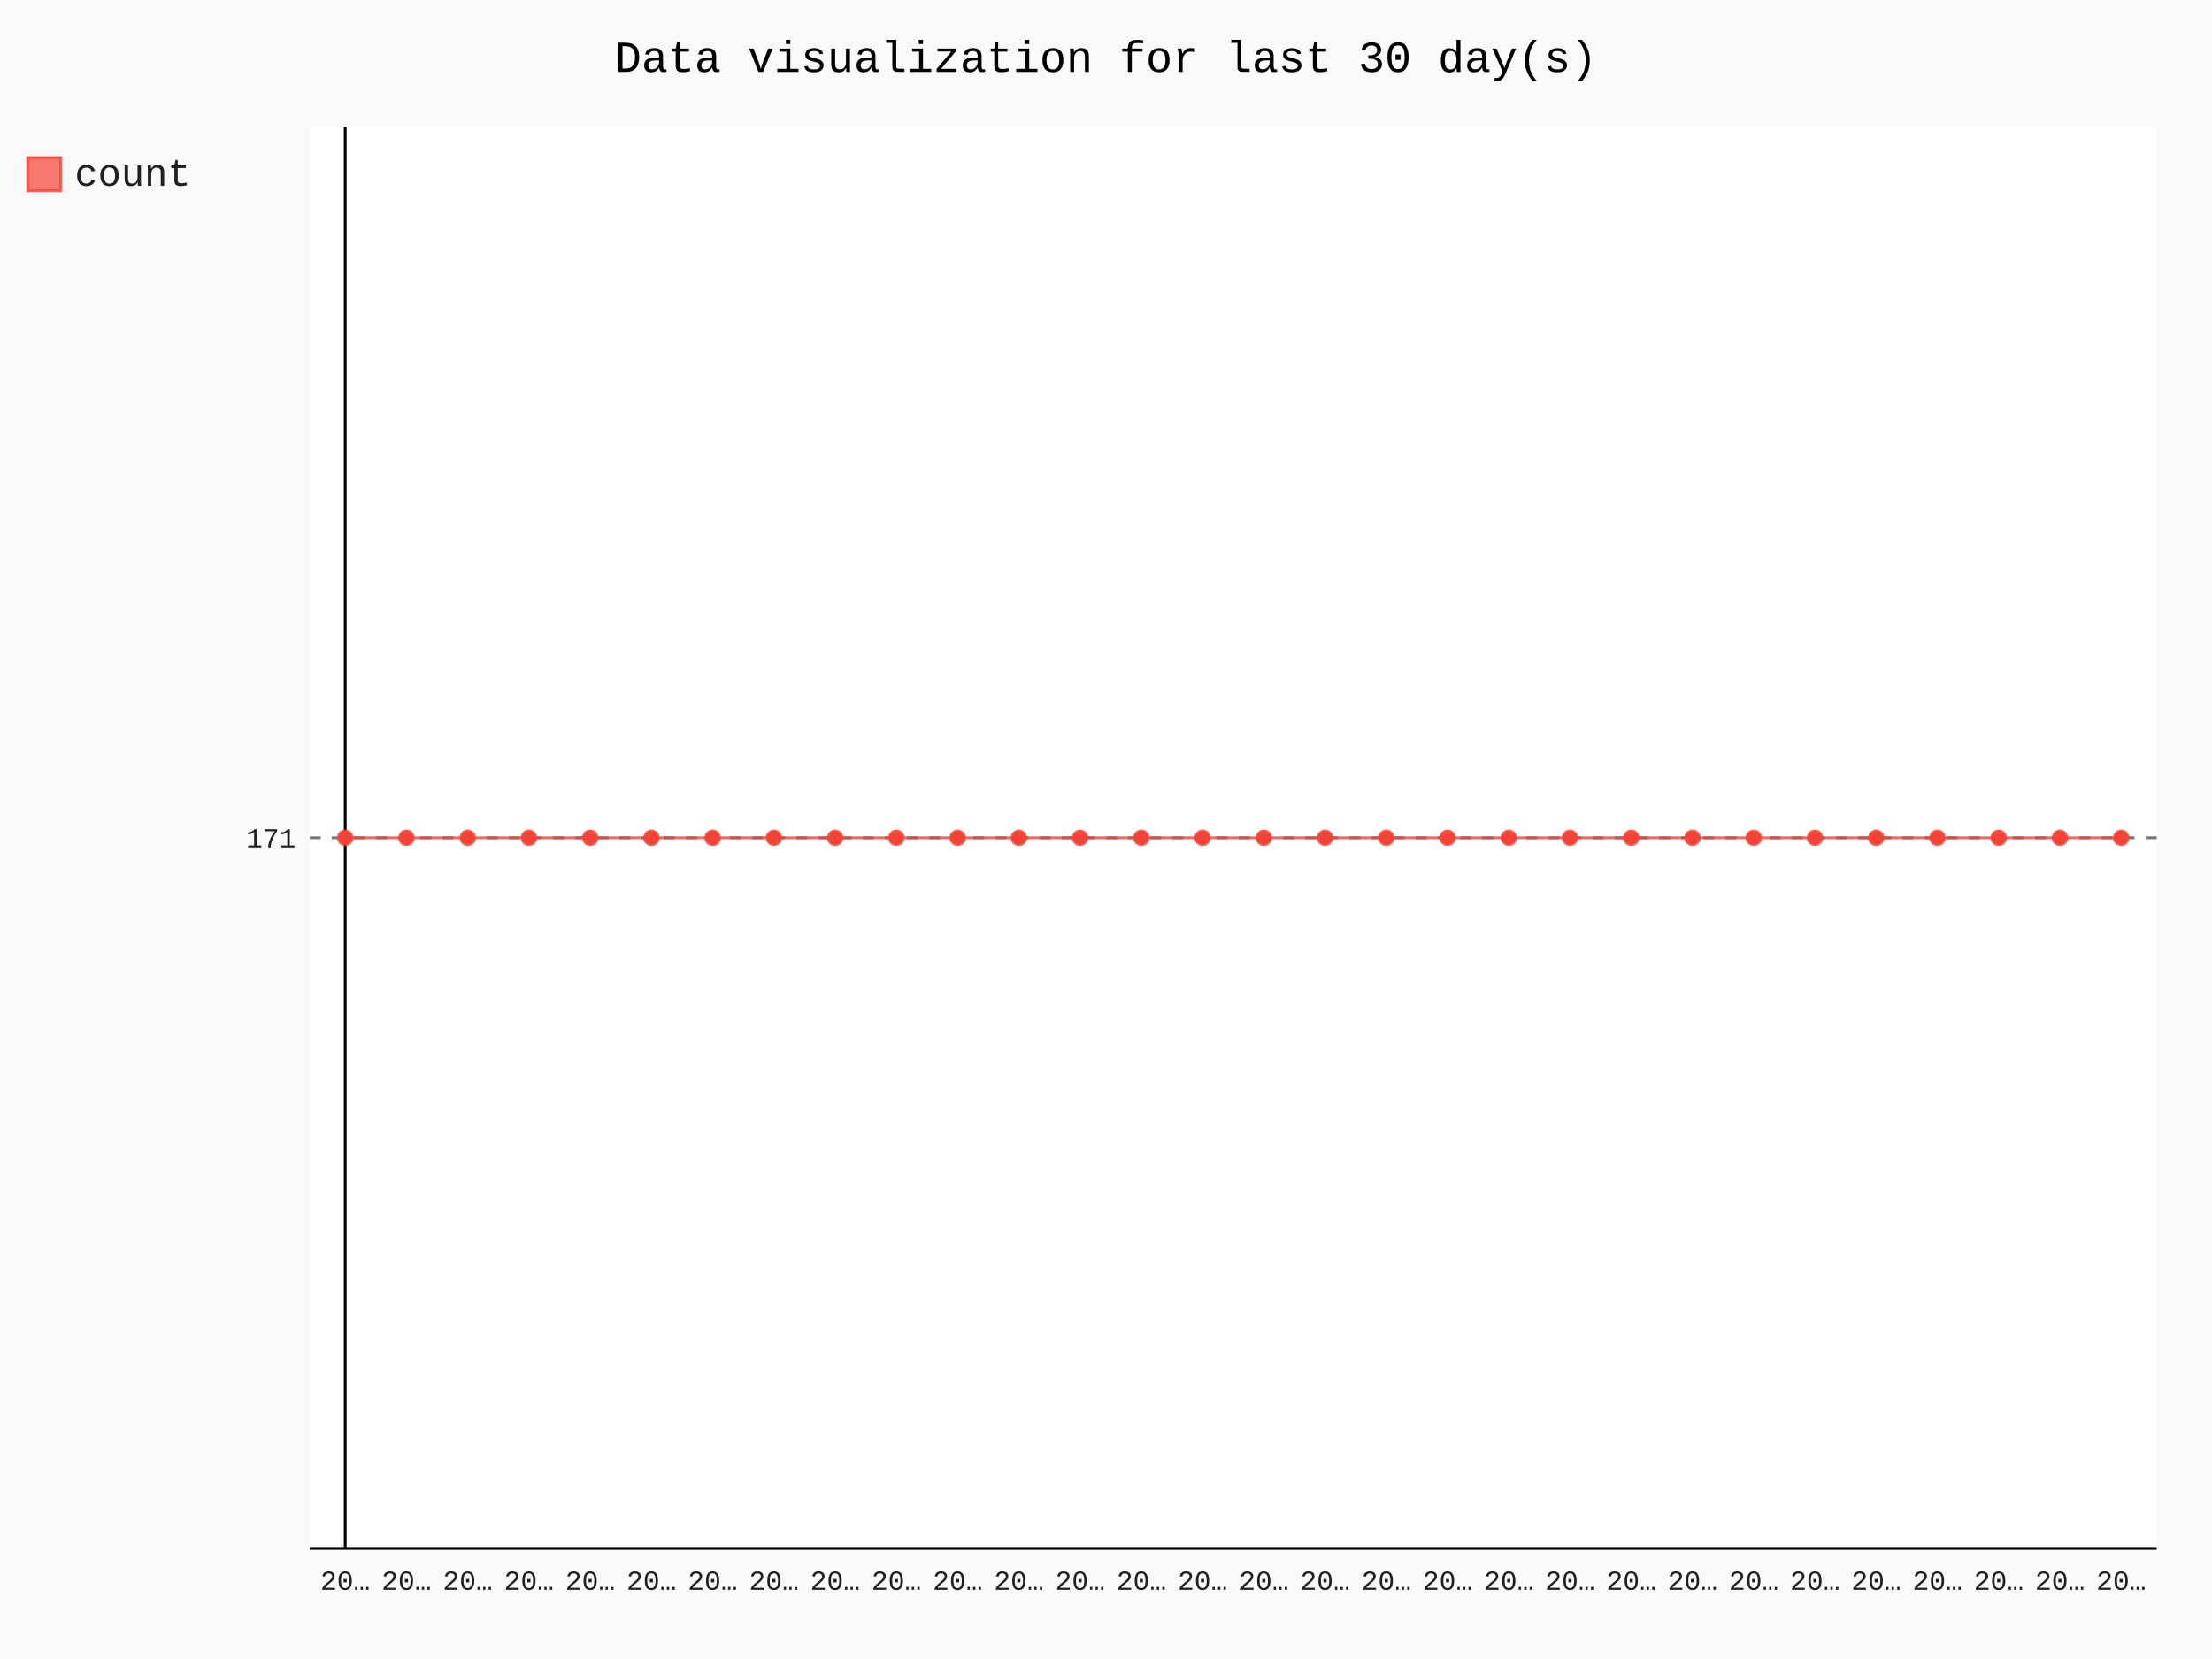
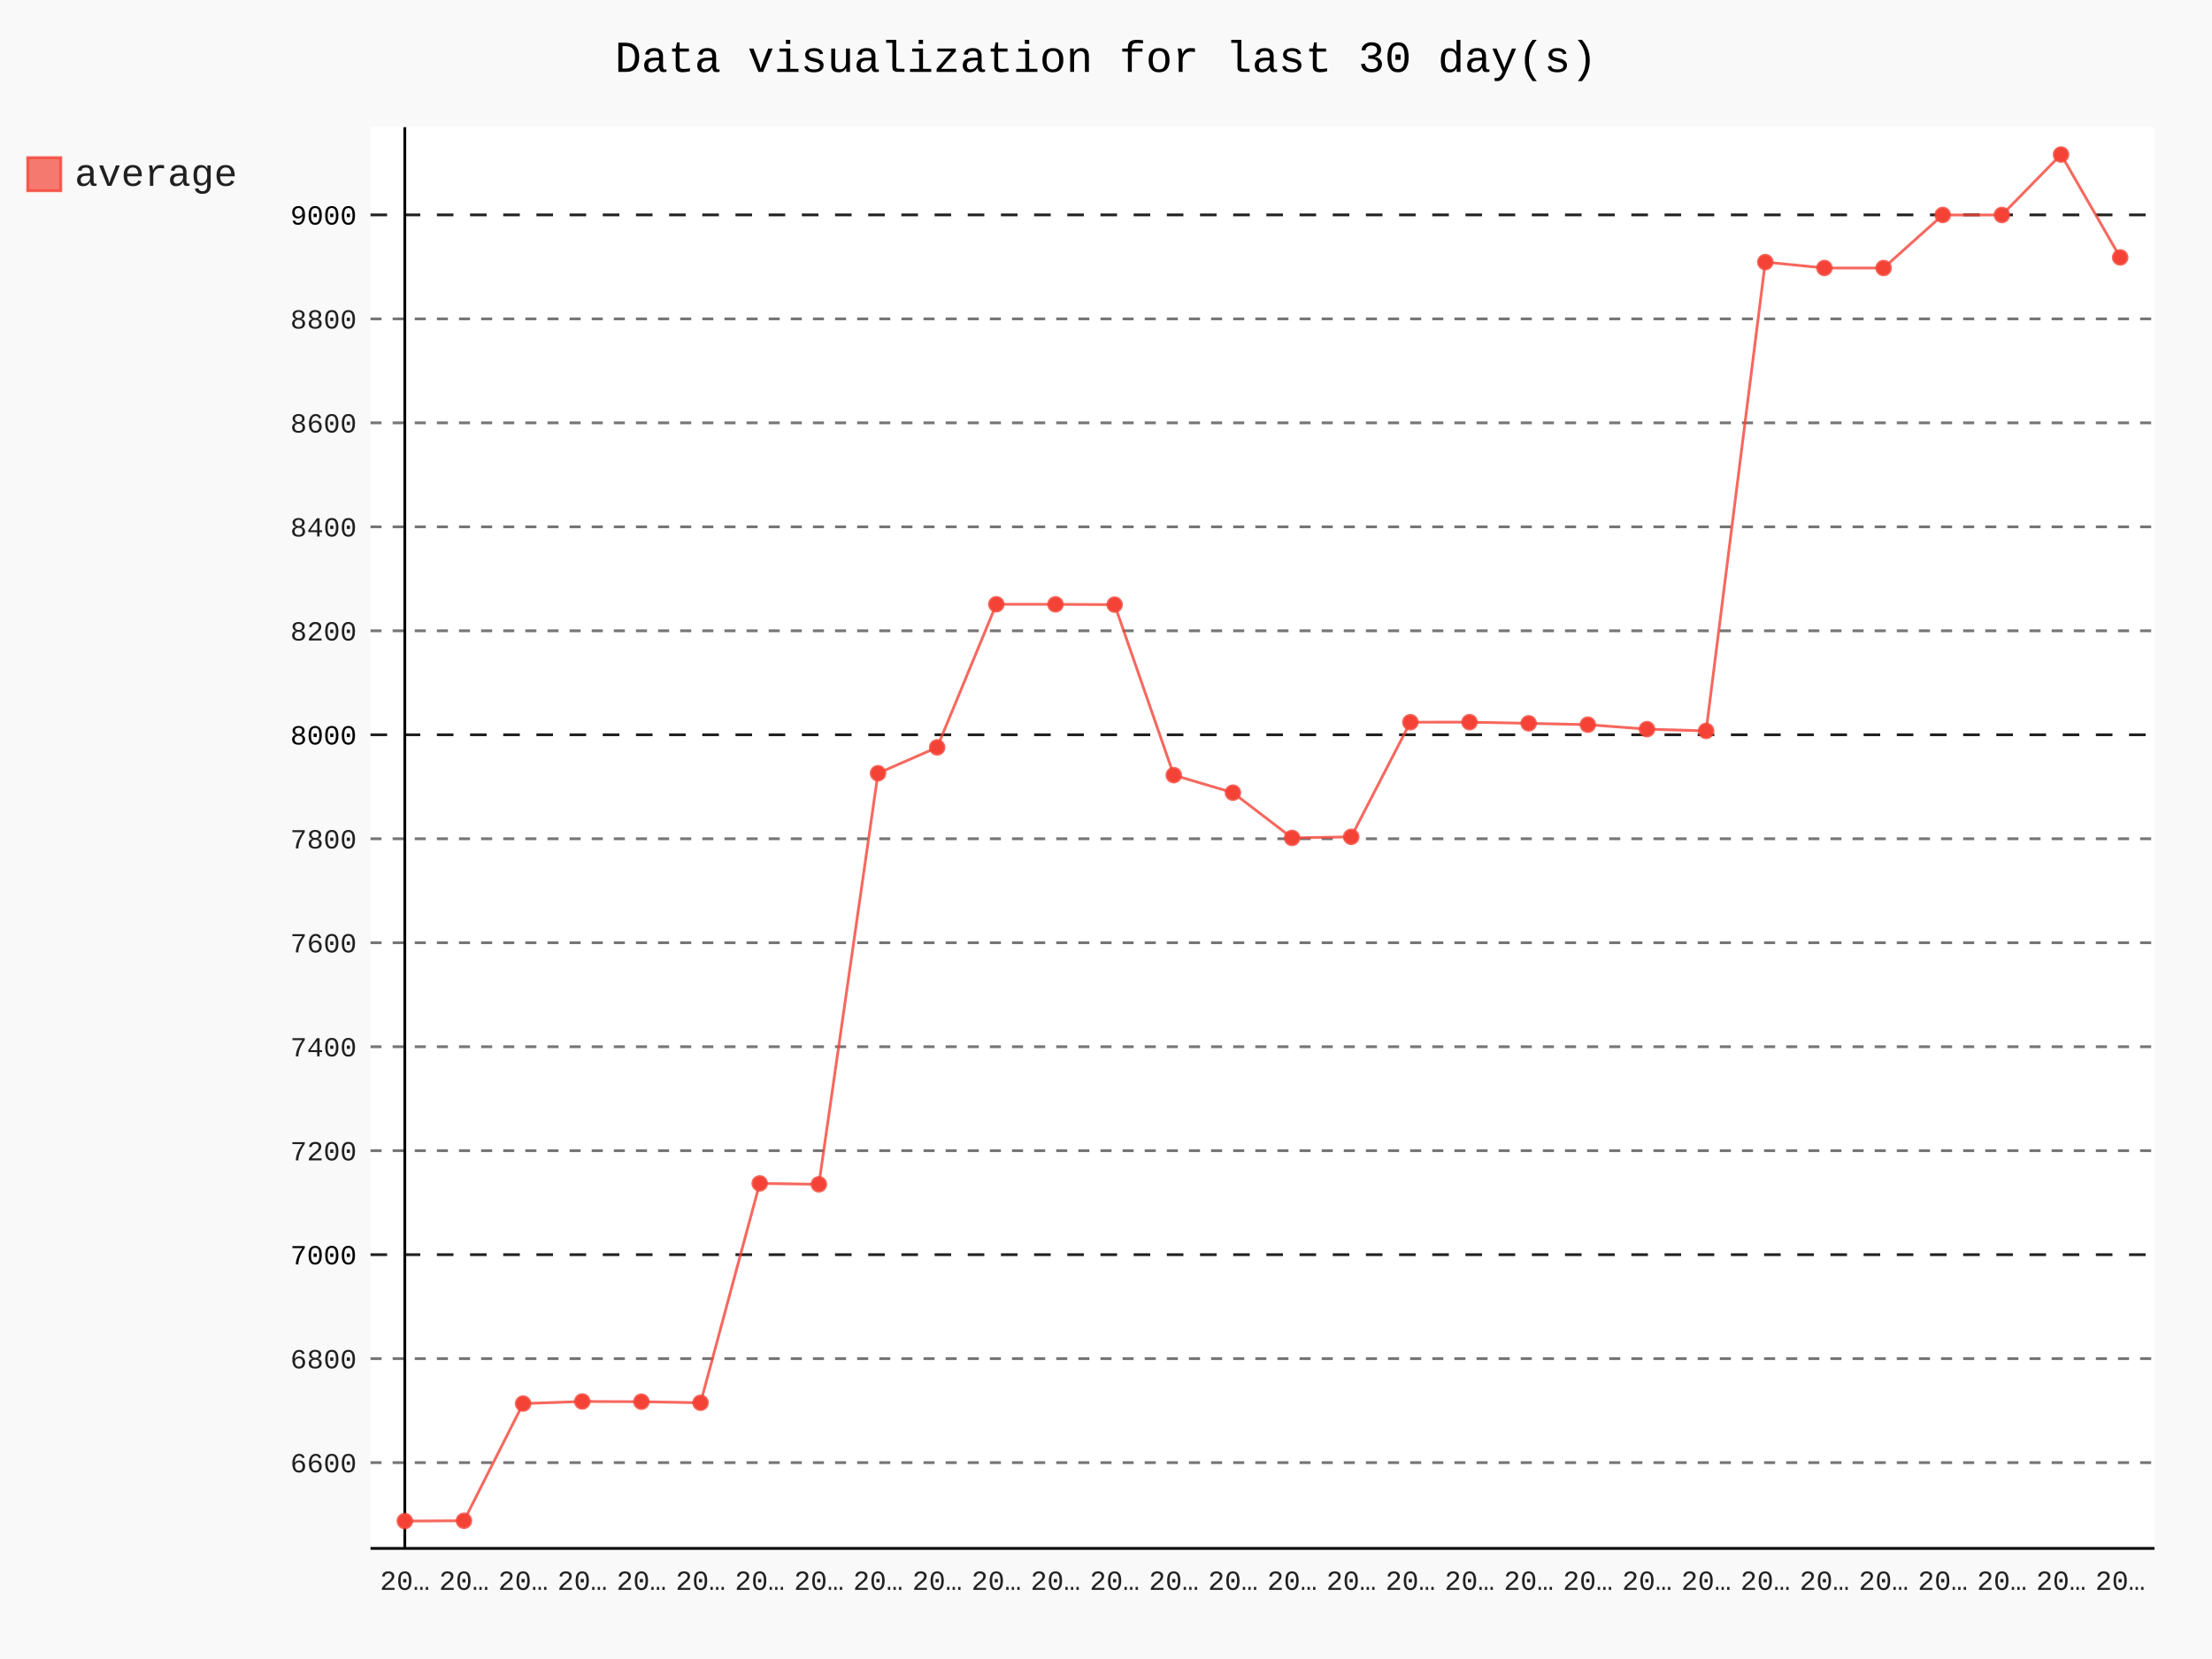
- <svg xmlns="http://www.w3.org/2000/svg" id="chart-234a3c59-4c59-4698-8266-cd2718beb820" class="pygal-chart" viewBox="0 0 800 600">
+ <svg xmlns="http://www.w3.org/2000/svg" id="chart-5e6f2663-c020-4515-bf2f-131cab2a621f" class="pygal-chart" viewBox="0 0 800 600">
  <defs>
-     <style type="text/css">#chart-234a3c59-4c59-4698-8266-cd2718beb820{-webkit-user-select:none;-webkit-font-smoothing:antialiased;font-family:Consolas,"Liberation Mono",Menlo,Courier,monospace}#chart-234a3c59-4c59-4698-8266-cd2718beb820 .title{font-family:Consolas,"Liberation Mono",Menlo,Courier,monospace;font-size:16px}#chart-234a3c59-4c59-4698-8266-cd2718beb820 .legends .legend text{font-family:Consolas,"Liberation Mono",Menlo,Courier,monospace;font-size:14px}#chart-234a3c59-4c59-4698-8266-cd2718beb820 .axis text{font-family:Consolas,"Liberation Mono",Menlo,Courier,monospace;font-size:10px}#chart-234a3c59-4c59-4698-8266-cd2718beb820 .axis text.major{font-family:Consolas,"Liberation Mono",Menlo,Courier,monospace;font-size:10px}#chart-234a3c59-4c59-4698-8266-cd2718beb820 .text-overlay text.value{font-family:Consolas,"Liberation Mono",Menlo,Courier,monospace;font-size:16px}#chart-234a3c59-4c59-4698-8266-cd2718beb820 .text-overlay text.label{font-family:Consolas,"Liberation Mono",Menlo,Courier,monospace;font-size:10px}#chart-234a3c59-4c59-4698-8266-cd2718beb820 .tooltip{font-family:Consolas,"Liberation Mono",Menlo,Courier,monospace;font-size:14px}#chart-234a3c59-4c59-4698-8266-cd2718beb820 text.no_data{font-family:Consolas,"Liberation Mono",Menlo,Courier,monospace;font-size:64px}
- #chart-234a3c59-4c59-4698-8266-cd2718beb820{background-color:rgba(249,249,249,1)}#chart-234a3c59-4c59-4698-8266-cd2718beb820 path,#chart-234a3c59-4c59-4698-8266-cd2718beb820 line,#chart-234a3c59-4c59-4698-8266-cd2718beb820 rect,#chart-234a3c59-4c59-4698-8266-cd2718beb820 circle{-webkit-transition:150ms;-moz-transition:150ms;transition:150ms}#chart-234a3c59-4c59-4698-8266-cd2718beb820 .graph &gt; .background{fill:rgba(249,249,249,1)}#chart-234a3c59-4c59-4698-8266-cd2718beb820 .plot &gt; .background{fill:rgba(255,255,255,1)}#chart-234a3c59-4c59-4698-8266-cd2718beb820 .graph{fill:rgba(0,0,0,.87)}#chart-234a3c59-4c59-4698-8266-cd2718beb820 text.no_data{fill:rgba(0,0,0,1)}#chart-234a3c59-4c59-4698-8266-cd2718beb820 .title{fill:rgba(0,0,0,1)}#chart-234a3c59-4c59-4698-8266-cd2718beb820 .legends .legend text{fill:rgba(0,0,0,.87)}#chart-234a3c59-4c59-4698-8266-cd2718beb820 .legends .legend:hover text{fill:rgba(0,0,0,1)}#chart-234a3c59-4c59-4698-8266-cd2718beb820 .axis .line{stroke:rgba(0,0,0,1)}#chart-234a3c59-4c59-4698-8266-cd2718beb820 .axis .guide.line{stroke:rgba(0,0,0,.54)}#chart-234a3c59-4c59-4698-8266-cd2718beb820 .axis .major.line{stroke:rgba(0,0,0,.87)}#chart-234a3c59-4c59-4698-8266-cd2718beb820 .axis text.major{fill:rgba(0,0,0,1)}#chart-234a3c59-4c59-4698-8266-cd2718beb820 .axis.y .guides:hover .guide.line,#chart-234a3c59-4c59-4698-8266-cd2718beb820 .line-graph .axis.x .guides:hover .guide.line,#chart-234a3c59-4c59-4698-8266-cd2718beb820 .stackedline-graph .axis.x .guides:hover .guide.line,#chart-234a3c59-4c59-4698-8266-cd2718beb820 .xy-graph .axis.x .guides:hover .guide.line{stroke:rgba(0,0,0,1)}#chart-234a3c59-4c59-4698-8266-cd2718beb820 .axis .guides:hover text{fill:rgba(0,0,0,1)}#chart-234a3c59-4c59-4698-8266-cd2718beb820 .reactive{fill-opacity:.7;stroke-opacity:.8}#chart-234a3c59-4c59-4698-8266-cd2718beb820 .ci{stroke:rgba(0,0,0,.87)}#chart-234a3c59-4c59-4698-8266-cd2718beb820 .reactive.active,#chart-234a3c59-4c59-4698-8266-cd2718beb820 .active .reactive{fill-opacity:.8;stroke-opacity:.9;stroke-width:4}#chart-234a3c59-4c59-4698-8266-cd2718beb820 .ci .reactive.active{stroke-width:1.5}#chart-234a3c59-4c59-4698-8266-cd2718beb820 .series text{fill:rgba(0,0,0,1)}#chart-234a3c59-4c59-4698-8266-cd2718beb820 .tooltip rect{fill:rgba(255,255,255,1);stroke:rgba(0,0,0,1);-webkit-transition:opacity 150ms;-moz-transition:opacity 150ms;transition:opacity 150ms}#chart-234a3c59-4c59-4698-8266-cd2718beb820 .tooltip .label{fill:rgba(0,0,0,.87)}#chart-234a3c59-4c59-4698-8266-cd2718beb820 .tooltip .label{fill:rgba(0,0,0,.87)}#chart-234a3c59-4c59-4698-8266-cd2718beb820 .tooltip .legend{font-size:.8em;fill:rgba(0,0,0,.54)}#chart-234a3c59-4c59-4698-8266-cd2718beb820 .tooltip .x_label{font-size:.6em;fill:rgba(0,0,0,1)}#chart-234a3c59-4c59-4698-8266-cd2718beb820 .tooltip .xlink{font-size:.5em;text-decoration:underline}#chart-234a3c59-4c59-4698-8266-cd2718beb820 .tooltip .value{font-size:1.5em}#chart-234a3c59-4c59-4698-8266-cd2718beb820 .bound{font-size:.5em}#chart-234a3c59-4c59-4698-8266-cd2718beb820 .max-value{font-size:.75em;fill:rgba(0,0,0,.54)}#chart-234a3c59-4c59-4698-8266-cd2718beb820 .map-element{fill:rgba(255,255,255,1);stroke:rgba(0,0,0,.54) !important}#chart-234a3c59-4c59-4698-8266-cd2718beb820 .map-element .reactive{fill-opacity:inherit;stroke-opacity:inherit}#chart-234a3c59-4c59-4698-8266-cd2718beb820 .color-0,#chart-234a3c59-4c59-4698-8266-cd2718beb820 .color-0 a:visited{stroke:#F44336;fill:#F44336}#chart-234a3c59-4c59-4698-8266-cd2718beb820 .text-overlay .color-0 text{fill:black}
- #chart-234a3c59-4c59-4698-8266-cd2718beb820 text.no_data{text-anchor:middle}#chart-234a3c59-4c59-4698-8266-cd2718beb820 .guide.line{fill:none}#chart-234a3c59-4c59-4698-8266-cd2718beb820 .centered{text-anchor:middle}#chart-234a3c59-4c59-4698-8266-cd2718beb820 .title{text-anchor:middle}#chart-234a3c59-4c59-4698-8266-cd2718beb820 .legends .legend text{fill-opacity:1}#chart-234a3c59-4c59-4698-8266-cd2718beb820 .axis.x text{text-anchor:middle}#chart-234a3c59-4c59-4698-8266-cd2718beb820 .axis.x:not(.web) text[transform]{text-anchor:start}#chart-234a3c59-4c59-4698-8266-cd2718beb820 .axis.x:not(.web) text[transform].backwards{text-anchor:end}#chart-234a3c59-4c59-4698-8266-cd2718beb820 .axis.y text{text-anchor:end}#chart-234a3c59-4c59-4698-8266-cd2718beb820 .axis.y text[transform].backwards{text-anchor:start}#chart-234a3c59-4c59-4698-8266-cd2718beb820 .axis.y2 text{text-anchor:start}#chart-234a3c59-4c59-4698-8266-cd2718beb820 .axis.y2 text[transform].backwards{text-anchor:end}#chart-234a3c59-4c59-4698-8266-cd2718beb820 .axis .guide.line{stroke-dasharray:4,4}#chart-234a3c59-4c59-4698-8266-cd2718beb820 .axis .major.guide.line{stroke-dasharray:6,6}#chart-234a3c59-4c59-4698-8266-cd2718beb820 .horizontal .axis.y .guide.line,#chart-234a3c59-4c59-4698-8266-cd2718beb820 .horizontal .axis.y2 .guide.line,#chart-234a3c59-4c59-4698-8266-cd2718beb820 .vertical .axis.x .guide.line{opacity:0}#chart-234a3c59-4c59-4698-8266-cd2718beb820 .horizontal .axis.always_show .guide.line,#chart-234a3c59-4c59-4698-8266-cd2718beb820 .vertical .axis.always_show .guide.line{opacity:1 !important}#chart-234a3c59-4c59-4698-8266-cd2718beb820 .axis.y .guides:hover .guide.line,#chart-234a3c59-4c59-4698-8266-cd2718beb820 .axis.y2 .guides:hover .guide.line,#chart-234a3c59-4c59-4698-8266-cd2718beb820 .axis.x .guides:hover .guide.line{opacity:1}#chart-234a3c59-4c59-4698-8266-cd2718beb820 .axis .guides:hover text{opacity:1}#chart-234a3c59-4c59-4698-8266-cd2718beb820 .nofill{fill:none}#chart-234a3c59-4c59-4698-8266-cd2718beb820 .subtle-fill{fill-opacity:.2}#chart-234a3c59-4c59-4698-8266-cd2718beb820 .dot{stroke-width:1px;fill-opacity:1}#chart-234a3c59-4c59-4698-8266-cd2718beb820 .dot.active{stroke-width:5px}#chart-234a3c59-4c59-4698-8266-cd2718beb820 .dot.negative{fill:transparent}#chart-234a3c59-4c59-4698-8266-cd2718beb820 text,#chart-234a3c59-4c59-4698-8266-cd2718beb820 tspan{stroke:none !important}#chart-234a3c59-4c59-4698-8266-cd2718beb820 .series text.active{opacity:1}#chart-234a3c59-4c59-4698-8266-cd2718beb820 .tooltip rect{fill-opacity:.95;stroke-width:.5}#chart-234a3c59-4c59-4698-8266-cd2718beb820 .tooltip text{fill-opacity:1}#chart-234a3c59-4c59-4698-8266-cd2718beb820 .showable{visibility:hidden}#chart-234a3c59-4c59-4698-8266-cd2718beb820 .showable.shown{visibility:visible}#chart-234a3c59-4c59-4698-8266-cd2718beb820 .gauge-background{fill:rgba(229,229,229,1);stroke:none}#chart-234a3c59-4c59-4698-8266-cd2718beb820 .bg-lines{stroke:rgba(249,249,249,1);stroke-width:2px}</style>
+     <style type="text/css">#chart-5e6f2663-c020-4515-bf2f-131cab2a621f{-webkit-user-select:none;-webkit-font-smoothing:antialiased;font-family:Consolas,"Liberation Mono",Menlo,Courier,monospace}#chart-5e6f2663-c020-4515-bf2f-131cab2a621f .title{font-family:Consolas,"Liberation Mono",Menlo,Courier,monospace;font-size:16px}#chart-5e6f2663-c020-4515-bf2f-131cab2a621f .legends .legend text{font-family:Consolas,"Liberation Mono",Menlo,Courier,monospace;font-size:14px}#chart-5e6f2663-c020-4515-bf2f-131cab2a621f .axis text{font-family:Consolas,"Liberation Mono",Menlo,Courier,monospace;font-size:10px}#chart-5e6f2663-c020-4515-bf2f-131cab2a621f .axis text.major{font-family:Consolas,"Liberation Mono",Menlo,Courier,monospace;font-size:10px}#chart-5e6f2663-c020-4515-bf2f-131cab2a621f .text-overlay text.value{font-family:Consolas,"Liberation Mono",Menlo,Courier,monospace;font-size:16px}#chart-5e6f2663-c020-4515-bf2f-131cab2a621f .text-overlay text.label{font-family:Consolas,"Liberation Mono",Menlo,Courier,monospace;font-size:10px}#chart-5e6f2663-c020-4515-bf2f-131cab2a621f .tooltip{font-family:Consolas,"Liberation Mono",Menlo,Courier,monospace;font-size:14px}#chart-5e6f2663-c020-4515-bf2f-131cab2a621f text.no_data{font-family:Consolas,"Liberation Mono",Menlo,Courier,monospace;font-size:64px}
+ #chart-5e6f2663-c020-4515-bf2f-131cab2a621f{background-color:rgba(249,249,249,1)}#chart-5e6f2663-c020-4515-bf2f-131cab2a621f path,#chart-5e6f2663-c020-4515-bf2f-131cab2a621f line,#chart-5e6f2663-c020-4515-bf2f-131cab2a621f rect,#chart-5e6f2663-c020-4515-bf2f-131cab2a621f circle{-webkit-transition:150ms;-moz-transition:150ms;transition:150ms}#chart-5e6f2663-c020-4515-bf2f-131cab2a621f .graph &gt; .background{fill:rgba(249,249,249,1)}#chart-5e6f2663-c020-4515-bf2f-131cab2a621f .plot &gt; .background{fill:rgba(255,255,255,1)}#chart-5e6f2663-c020-4515-bf2f-131cab2a621f .graph{fill:rgba(0,0,0,.87)}#chart-5e6f2663-c020-4515-bf2f-131cab2a621f text.no_data{fill:rgba(0,0,0,1)}#chart-5e6f2663-c020-4515-bf2f-131cab2a621f .title{fill:rgba(0,0,0,1)}#chart-5e6f2663-c020-4515-bf2f-131cab2a621f .legends .legend text{fill:rgba(0,0,0,.87)}#chart-5e6f2663-c020-4515-bf2f-131cab2a621f .legends .legend:hover text{fill:rgba(0,0,0,1)}#chart-5e6f2663-c020-4515-bf2f-131cab2a621f .axis .line{stroke:rgba(0,0,0,1)}#chart-5e6f2663-c020-4515-bf2f-131cab2a621f .axis .guide.line{stroke:rgba(0,0,0,.54)}#chart-5e6f2663-c020-4515-bf2f-131cab2a621f .axis .major.line{stroke:rgba(0,0,0,.87)}#chart-5e6f2663-c020-4515-bf2f-131cab2a621f .axis text.major{fill:rgba(0,0,0,1)}#chart-5e6f2663-c020-4515-bf2f-131cab2a621f .axis.y .guides:hover .guide.line,#chart-5e6f2663-c020-4515-bf2f-131cab2a621f .line-graph .axis.x .guides:hover .guide.line,#chart-5e6f2663-c020-4515-bf2f-131cab2a621f .stackedline-graph .axis.x .guides:hover .guide.line,#chart-5e6f2663-c020-4515-bf2f-131cab2a621f .xy-graph .axis.x .guides:hover .guide.line{stroke:rgba(0,0,0,1)}#chart-5e6f2663-c020-4515-bf2f-131cab2a621f .axis .guides:hover text{fill:rgba(0,0,0,1)}#chart-5e6f2663-c020-4515-bf2f-131cab2a621f .reactive{fill-opacity:.7;stroke-opacity:.8}#chart-5e6f2663-c020-4515-bf2f-131cab2a621f .ci{stroke:rgba(0,0,0,.87)}#chart-5e6f2663-c020-4515-bf2f-131cab2a621f .reactive.active,#chart-5e6f2663-c020-4515-bf2f-131cab2a621f .active .reactive{fill-opacity:.8;stroke-opacity:.9;stroke-width:4}#chart-5e6f2663-c020-4515-bf2f-131cab2a621f .ci .reactive.active{stroke-width:1.5}#chart-5e6f2663-c020-4515-bf2f-131cab2a621f .series text{fill:rgba(0,0,0,1)}#chart-5e6f2663-c020-4515-bf2f-131cab2a621f .tooltip rect{fill:rgba(255,255,255,1);stroke:rgba(0,0,0,1);-webkit-transition:opacity 150ms;-moz-transition:opacity 150ms;transition:opacity 150ms}#chart-5e6f2663-c020-4515-bf2f-131cab2a621f .tooltip .label{fill:rgba(0,0,0,.87)}#chart-5e6f2663-c020-4515-bf2f-131cab2a621f .tooltip .label{fill:rgba(0,0,0,.87)}#chart-5e6f2663-c020-4515-bf2f-131cab2a621f .tooltip .legend{font-size:.8em;fill:rgba(0,0,0,.54)}#chart-5e6f2663-c020-4515-bf2f-131cab2a621f .tooltip .x_label{font-size:.6em;fill:rgba(0,0,0,1)}#chart-5e6f2663-c020-4515-bf2f-131cab2a621f .tooltip .xlink{font-size:.5em;text-decoration:underline}#chart-5e6f2663-c020-4515-bf2f-131cab2a621f .tooltip .value{font-size:1.5em}#chart-5e6f2663-c020-4515-bf2f-131cab2a621f .bound{font-size:.5em}#chart-5e6f2663-c020-4515-bf2f-131cab2a621f .max-value{font-size:.75em;fill:rgba(0,0,0,.54)}#chart-5e6f2663-c020-4515-bf2f-131cab2a621f .map-element{fill:rgba(255,255,255,1);stroke:rgba(0,0,0,.54) !important}#chart-5e6f2663-c020-4515-bf2f-131cab2a621f .map-element .reactive{fill-opacity:inherit;stroke-opacity:inherit}#chart-5e6f2663-c020-4515-bf2f-131cab2a621f .color-0,#chart-5e6f2663-c020-4515-bf2f-131cab2a621f .color-0 a:visited{stroke:#F44336;fill:#F44336}#chart-5e6f2663-c020-4515-bf2f-131cab2a621f .text-overlay .color-0 text{fill:black}
+ #chart-5e6f2663-c020-4515-bf2f-131cab2a621f text.no_data{text-anchor:middle}#chart-5e6f2663-c020-4515-bf2f-131cab2a621f .guide.line{fill:none}#chart-5e6f2663-c020-4515-bf2f-131cab2a621f .centered{text-anchor:middle}#chart-5e6f2663-c020-4515-bf2f-131cab2a621f .title{text-anchor:middle}#chart-5e6f2663-c020-4515-bf2f-131cab2a621f .legends .legend text{fill-opacity:1}#chart-5e6f2663-c020-4515-bf2f-131cab2a621f .axis.x text{text-anchor:middle}#chart-5e6f2663-c020-4515-bf2f-131cab2a621f .axis.x:not(.web) text[transform]{text-anchor:start}#chart-5e6f2663-c020-4515-bf2f-131cab2a621f .axis.x:not(.web) text[transform].backwards{text-anchor:end}#chart-5e6f2663-c020-4515-bf2f-131cab2a621f .axis.y text{text-anchor:end}#chart-5e6f2663-c020-4515-bf2f-131cab2a621f .axis.y text[transform].backwards{text-anchor:start}#chart-5e6f2663-c020-4515-bf2f-131cab2a621f .axis.y2 text{text-anchor:start}#chart-5e6f2663-c020-4515-bf2f-131cab2a621f .axis.y2 text[transform].backwards{text-anchor:end}#chart-5e6f2663-c020-4515-bf2f-131cab2a621f .axis .guide.line{stroke-dasharray:4,4}#chart-5e6f2663-c020-4515-bf2f-131cab2a621f .axis .major.guide.line{stroke-dasharray:6,6}#chart-5e6f2663-c020-4515-bf2f-131cab2a621f .horizontal .axis.y .guide.line,#chart-5e6f2663-c020-4515-bf2f-131cab2a621f .horizontal .axis.y2 .guide.line,#chart-5e6f2663-c020-4515-bf2f-131cab2a621f .vertical .axis.x .guide.line{opacity:0}#chart-5e6f2663-c020-4515-bf2f-131cab2a621f .horizontal .axis.always_show .guide.line,#chart-5e6f2663-c020-4515-bf2f-131cab2a621f .vertical .axis.always_show .guide.line{opacity:1 !important}#chart-5e6f2663-c020-4515-bf2f-131cab2a621f .axis.y .guides:hover .guide.line,#chart-5e6f2663-c020-4515-bf2f-131cab2a621f .axis.y2 .guides:hover .guide.line,#chart-5e6f2663-c020-4515-bf2f-131cab2a621f .axis.x .guides:hover .guide.line{opacity:1}#chart-5e6f2663-c020-4515-bf2f-131cab2a621f .axis .guides:hover text{opacity:1}#chart-5e6f2663-c020-4515-bf2f-131cab2a621f .nofill{fill:none}#chart-5e6f2663-c020-4515-bf2f-131cab2a621f .subtle-fill{fill-opacity:.2}#chart-5e6f2663-c020-4515-bf2f-131cab2a621f .dot{stroke-width:1px;fill-opacity:1}#chart-5e6f2663-c020-4515-bf2f-131cab2a621f .dot.active{stroke-width:5px}#chart-5e6f2663-c020-4515-bf2f-131cab2a621f .dot.negative{fill:transparent}#chart-5e6f2663-c020-4515-bf2f-131cab2a621f text,#chart-5e6f2663-c020-4515-bf2f-131cab2a621f tspan{stroke:none !important}#chart-5e6f2663-c020-4515-bf2f-131cab2a621f .series text.active{opacity:1}#chart-5e6f2663-c020-4515-bf2f-131cab2a621f .tooltip rect{fill-opacity:.95;stroke-width:.5}#chart-5e6f2663-c020-4515-bf2f-131cab2a621f .tooltip text{fill-opacity:1}#chart-5e6f2663-c020-4515-bf2f-131cab2a621f .showable{visibility:hidden}#chart-5e6f2663-c020-4515-bf2f-131cab2a621f .showable.shown{visibility:visible}#chart-5e6f2663-c020-4515-bf2f-131cab2a621f .gauge-background{fill:rgba(229,229,229,1);stroke:none}#chart-5e6f2663-c020-4515-bf2f-131cab2a621f .bg-lines{stroke:rgba(249,249,249,1);stroke-width:2px}</style>
  </defs>
  <g class="graph line-graph vertical">
    <rect x="0" y="0" width="800" height="600" class="background" />
-     <g transform="translate(112, 46)" class="plot">
-       <rect x="0" y="0" width="668.0" height="514" class="background" />
+     <g transform="translate(134, 46)" class="plot">
+       <rect x="0" y="0" width="645.2" height="514" class="background" />
      <g class="axis y always_show">
-         <path d="M0 514 h668" class="line" />
-         <g class="guides">
-           <path d="M0 257 h668" class="guide line" />
-           <text x="-5" y="260.5" class="">171</text>
+         <path d="M0 514 h645.2" class="line" />
+         <g class="guides">
+           <path d="M0 482.981 h645.2" class="guide line" />
+           <text x="-5" y="486.481" class="">6600</text>
+         </g>
+         <g class="guides">
+           <path d="M0 445.376 h645.2" class="guide line" />
+           <text x="-5" y="448.876" class="">6800</text>
+         </g>
+         <g class="guides">
+           <path d="M0 407.77 h645.2" class="major guide line" />
+           <text x="-5" y="411.27" class="major">7000</text>
+         </g>
+         <g class="guides">
+           <path d="M0 370.165 h645.2" class="guide line" />
+           <text x="-5" y="373.665" class="">7200</text>
+         </g>
+         <g class="guides">
+           <path d="M0 332.56 h645.2" class="guide line" />
+           <text x="-5" y="336.06" class="">7400</text>
+         </g>
+         <g class="guides">
+           <path d="M0 294.954 h645.2" class="guide line" />
+           <text x="-5" y="298.454" class="">7600</text>
+         </g>
+         <g class="guides">
+           <path d="M0 257.349 h645.2" class="guide line" />
+           <text x="-5" y="260.849" class="">7800</text>
+         </g>
+         <g class="guides">
+           <path d="M0 219.744 h645.2" class="major guide line" />
+           <text x="-5" y="223.244" class="major">8000</text>
+         </g>
+         <g class="guides">
+           <path d="M0 182.138 h645.2" class="guide line" />
+           <text x="-5" y="185.638" class="">8200</text>
+         </g>
+         <g class="guides">
+           <path d="M0 144.533 h645.2" class="guide line" />
+           <text x="-5" y="148.033" class="">8400</text>
+         </g>
+         <g class="guides">
+           <path d="M0 106.928 h645.2" class="guide line" />
+           <text x="-5" y="110.428" class="">8600</text>
+         </g>
+         <g class="guides">
+           <path d="M0 69.322 h645.2" class="guide line" />
+           <text x="-5" y="72.822" class="">8800</text>
+         </g>
+         <g class="guides">
+           <path d="M0 31.717 h645.2" class="major guide line" />
+           <text x="-5" y="35.217" class="major">9000</text>
        </g>
      </g>
      <g class="axis x">
        <g class="guides">
-           <path d="M12.846 0 v514" class="line" />
-           <text x="12.846" y="529.0" class="">20…</text>
-         </g>
-         <g class="guides">
-           <path d="M34.995 0 v514" class="guide line" />
-           <text x="34.995" y="529.0" class="">20…</text>
-         </g>
-         <g class="guides">
-           <path d="M57.143 0 v514" class="guide line" />
-           <text x="57.143" y="529.0" class="">20…</text>
-         </g>
-         <g class="guides">
-           <path d="M79.292 0 v514" class="guide line" />
-           <text x="79.292" y="529.0" class="">20…</text>
-         </g>
-         <g class="guides">
-           <path d="M101.44 0 v514" class="guide line" />
-           <text x="101.44" y="529.0" class="">20…</text>
-         </g>
-         <g class="guides">
-           <path d="M123.589 0 v514" class="guide line" />
-           <text x="123.589" y="529.0" class="">20…</text>
-         </g>
-         <g class="guides">
-           <path d="M145.737 0 v514" class="guide line" />
-           <text x="145.737" y="529.0" class="">20…</text>
-         </g>
-         <g class="guides">
-           <path d="M167.886 0 v514" class="guide line" />
-           <text x="167.886" y="529.0" class="">20…</text>
-         </g>
-         <g class="guides">
-           <path d="M190.034 0 v514" class="guide line" />
-           <text x="190.034" y="529.0" class="">20…</text>
-         </g>
-         <g class="guides">
-           <path d="M212.183 0 v514" class="guide line" />
-           <text x="212.183" y="529.0" class="">20…</text>
-         </g>
-         <g class="guides">
-           <path d="M234.332 0 v514" class="guide line" />
-           <text x="234.332" y="529.0" class="">20…</text>
-         </g>
-         <g class="guides">
-           <path d="M256.48 0 v514" class="guide line" />
-           <text x="256.48" y="529.0" class="">20…</text>
-         </g>
-         <g class="guides">
-           <path d="M278.629 0 v514" class="guide line" />
-           <text x="278.629" y="529.0" class="">20…</text>
-         </g>
-         <g class="guides">
-           <path d="M300.777 0 v514" class="guide line" />
-           <text x="300.777" y="529.0" class="">20…</text>
-         </g>
-         <g class="guides">
-           <path d="M322.926 0 v514" class="guide line" />
-           <text x="322.926" y="529.0" class="">20…</text>
-         </g>
-         <g class="guides">
-           <path d="M345.074 0 v514" class="guide line" />
-           <text x="345.074" y="529.0" class="">20…</text>
-         </g>
-         <g class="guides">
-           <path d="M367.223 0 v514" class="guide line" />
-           <text x="367.223" y="529.0" class="">20…</text>
-         </g>
-         <g class="guides">
-           <path d="M389.371 0 v514" class="guide line" />
-           <text x="389.371" y="529.0" class="">20…</text>
-         </g>
-         <g class="guides">
-           <path d="M411.52 0 v514" class="guide line" />
-           <text x="411.52" y="529.0" class="">20…</text>
-         </g>
-         <g class="guides">
-           <path d="M433.668 0 v514" class="guide line" />
-           <text x="433.668" y="529.0" class="">20…</text>
-         </g>
-         <g class="guides">
-           <path d="M455.817 0 v514" class="guide line" />
-           <text x="455.817" y="529.0" class="">20…</text>
-         </g>
-         <g class="guides">
-           <path d="M477.966 0 v514" class="guide line" />
-           <text x="477.966" y="529.0" class="">20…</text>
-         </g>
-         <g class="guides">
-           <path d="M500.114 0 v514" class="guide line" />
-           <text x="500.114" y="529.0" class="">20…</text>
-         </g>
-         <g class="guides">
-           <path d="M522.263 0 v514" class="guide line" />
-           <text x="522.263" y="529.0" class="">20…</text>
-         </g>
-         <g class="guides">
-           <path d="M544.411 0 v514" class="guide line" />
-           <text x="544.411" y="529.0" class="">20…</text>
-         </g>
-         <g class="guides">
-           <path d="M566.56 0 v514" class="guide line" />
-           <text x="566.56" y="529.0" class="">20…</text>
-         </g>
-         <g class="guides">
-           <path d="M588.708 0 v514" class="guide line" />
-           <text x="588.708" y="529.0" class="">20…</text>
-         </g>
-         <g class="guides">
-           <path d="M610.857 0 v514" class="guide line" />
-           <text x="610.857" y="529.0" class="">20…</text>
-         </g>
-         <g class="guides">
-           <path d="M633.005 0 v514" class="guide line" />
-           <text x="633.005" y="529.0" class="">20…</text>
-         </g>
-         <g class="guides">
-           <path d="M655.154 0 v514" class="guide line" />
-           <text x="655.154" y="529.0" class="">20…</text>
+           <path d="M12.408 0 v514" class="line" />
+           <text x="12.408" y="529.0" class="">20…</text>
+         </g>
+         <g class="guides">
+           <path d="M33.8 0 v514" class="guide line" />
+           <text x="33.8" y="529.0" class="">20…</text>
+         </g>
+         <g class="guides">
+           <path d="M55.193 0 v514" class="guide line" />
+           <text x="55.193" y="529.0" class="">20…</text>
+         </g>
+         <g class="guides">
+           <path d="M76.585 0 v514" class="guide line" />
+           <text x="76.585" y="529.0" class="">20…</text>
+         </g>
+         <g class="guides">
+           <path d="M97.978 0 v514" class="guide line" />
+           <text x="97.978" y="529.0" class="">20…</text>
+         </g>
+         <g class="guides">
+           <path d="M119.371 0 v514" class="guide line" />
+           <text x="119.371" y="529.0" class="">20…</text>
+         </g>
+         <g class="guides">
+           <path d="M140.763 0 v514" class="guide line" />
+           <text x="140.763" y="529.0" class="">20…</text>
+         </g>
+         <g class="guides">
+           <path d="M162.156 0 v514" class="guide line" />
+           <text x="162.156" y="529.0" class="">20…</text>
+         </g>
+         <g class="guides">
+           <path d="M183.548 0 v514" class="guide line" />
+           <text x="183.548" y="529.0" class="">20…</text>
+         </g>
+         <g class="guides">
+           <path d="M204.941 0 v514" class="guide line" />
+           <text x="204.941" y="529.0" class="">20…</text>
+         </g>
+         <g class="guides">
+           <path d="M226.333 0 v514" class="guide line" />
+           <text x="226.333" y="529.0" class="">20…</text>
+         </g>
+         <g class="guides">
+           <path d="M247.726 0 v514" class="guide line" />
+           <text x="247.726" y="529.0" class="">20…</text>
+         </g>
+         <g class="guides">
+           <path d="M269.119 0 v514" class="guide line" />
+           <text x="269.119" y="529.0" class="">20…</text>
+         </g>
+         <g class="guides">
+           <path d="M290.511 0 v514" class="guide line" />
+           <text x="290.511" y="529.0" class="">20…</text>
+         </g>
+         <g class="guides">
+           <path d="M311.904 0 v514" class="guide line" />
+           <text x="311.904" y="529.0" class="">20…</text>
+         </g>
+         <g class="guides">
+           <path d="M333.296 0 v514" class="guide line" />
+           <text x="333.296" y="529.0" class="">20…</text>
+         </g>
+         <g class="guides">
+           <path d="M354.689 0 v514" class="guide line" />
+           <text x="354.689" y="529.0" class="">20…</text>
+         </g>
+         <g class="guides">
+           <path d="M376.081 0 v514" class="guide line" />
+           <text x="376.081" y="529.0" class="">20…</text>
+         </g>
+         <g class="guides">
+           <path d="M397.474 0 v514" class="guide line" />
+           <text x="397.474" y="529.0" class="">20…</text>
+         </g>
+         <g class="guides">
+           <path d="M418.867 0 v514" class="guide line" />
+           <text x="418.867" y="529.0" class="">20…</text>
+         </g>
+         <g class="guides">
+           <path d="M440.259 0 v514" class="guide line" />
+           <text x="440.259" y="529.0" class="">20…</text>
+         </g>
+         <g class="guides">
+           <path d="M461.652 0 v514" class="guide line" />
+           <text x="461.652" y="529.0" class="">20…</text>
+         </g>
+         <g class="guides">
+           <path d="M483.044 0 v514" class="guide line" />
+           <text x="483.044" y="529.0" class="">20…</text>
+         </g>
+         <g class="guides">
+           <path d="M504.437 0 v514" class="guide line" />
+           <text x="504.437" y="529.0" class="">20…</text>
+         </g>
+         <g class="guides">
+           <path d="M525.829 0 v514" class="guide line" />
+           <text x="525.829" y="529.0" class="">20…</text>
+         </g>
+         <g class="guides">
+           <path d="M547.222 0 v514" class="guide line" />
+           <text x="547.222" y="529.0" class="">20…</text>
+         </g>
+         <g class="guides">
+           <path d="M568.615 0 v514" class="guide line" />
+           <text x="568.615" y="529.0" class="">20…</text>
+         </g>
+         <g class="guides">
+           <path d="M590.007 0 v514" class="guide line" />
+           <text x="590.007" y="529.0" class="">20…</text>
+         </g>
+         <g class="guides">
+           <path d="M611.4 0 v514" class="guide line" />
+           <text x="611.4" y="529.0" class="">20…</text>
+         </g>
+         <g class="guides">
+           <path d="M632.792 0 v514" class="guide line" />
+           <text x="632.792" y="529.0" class="">20…</text>
        </g>
      </g>
      <g class="series serie-0 color-0">
-         <path d="M12.846 257 L34.995 257 57.143 257 79.292 257 101.44 257 123.589 257 145.737 257 167.886 257 190.034 257 212.183 257 234.332 257 256.48 257 278.629 257 300.777 257 322.926 257 345.074 257 367.223 257 389.371 257 411.52 257 433.668 257 455.817 257 477.966 257 500.114 257 522.263 257 544.411 257 566.56 257 588.708 257 610.857 257 633.005 257 655.154 257" class="line reactive nofill" />
+         <path d="M12.408 504.115 L33.8 503.999 55.193 461.626 76.585 460.863 97.978 460.943 119.371 461.334 140.763 381.994 162.156 382.317 183.548 233.659 204.941 224.296 226.333 172.541 247.726 172.565 269.119 172.678 290.511 234.339 311.904 240.681 333.296 257.04 354.689 256.655 376.081 215.186 397.474 215.177 418.867 215.604 440.259 216.088 461.652 217.705 483.044 218.344 504.437 48.793 525.829 50.916 547.222 50.936 568.615 31.741 590.007 31.752 611.4 9.885 632.792 47.098" class="line reactive nofill" />
      </g>
    </g>
    <g class="titles">
      <text x="400.0" y="26" class="title plot_title">Data visualization for last 30 day(s)</text>
    </g>
-     <g transform="translate(112, 46)" class="plot overlay">
+     <g transform="translate(134, 46)" class="plot overlay">
      <g class="series serie-0 color-0">
        <g class="dots">
-           <circle cx="12.846" cy="257" r="2.5" class="dot reactive tooltip-trigger" />
-         </g>
-         <g class="dots">
-           <circle cx="34.995" cy="257" r="2.5" class="dot reactive tooltip-trigger" />
-         </g>
-         <g class="dots">
-           <circle cx="57.143" cy="257" r="2.5" class="dot reactive tooltip-trigger" />
-         </g>
-         <g class="dots">
-           <circle cx="79.292" cy="257" r="2.5" class="dot reactive tooltip-trigger" />
-         </g>
-         <g class="dots">
-           <circle cx="101.44" cy="257" r="2.5" class="dot reactive tooltip-trigger" />
-         </g>
-         <g class="dots">
-           <circle cx="123.589" cy="257" r="2.5" class="dot reactive tooltip-trigger" />
-         </g>
-         <g class="dots">
-           <circle cx="145.737" cy="257" r="2.5" class="dot reactive tooltip-trigger" />
-         </g>
-         <g class="dots">
-           <circle cx="167.886" cy="257" r="2.5" class="dot reactive tooltip-trigger" />
-         </g>
-         <g class="dots">
-           <circle cx="190.034" cy="257" r="2.5" class="dot reactive tooltip-trigger" />
-         </g>
-         <g class="dots">
-           <circle cx="212.183" cy="257" r="2.5" class="dot reactive tooltip-trigger" />
-         </g>
-         <g class="dots">
-           <circle cx="234.332" cy="257" r="2.5" class="dot reactive tooltip-trigger" />
-         </g>
-         <g class="dots">
-           <circle cx="256.48" cy="257" r="2.5" class="dot reactive tooltip-trigger" />
-         </g>
-         <g class="dots">
-           <circle cx="278.629" cy="257" r="2.5" class="dot reactive tooltip-trigger" />
-         </g>
-         <g class="dots">
-           <circle cx="300.777" cy="257" r="2.5" class="dot reactive tooltip-trigger" />
-         </g>
-         <g class="dots">
-           <circle cx="322.926" cy="257" r="2.5" class="dot reactive tooltip-trigger" />
-         </g>
-         <g class="dots">
-           <circle cx="345.074" cy="257" r="2.5" class="dot reactive tooltip-trigger" />
-         </g>
-         <g class="dots">
-           <circle cx="367.223" cy="257" r="2.5" class="dot reactive tooltip-trigger" />
-         </g>
-         <g class="dots">
-           <circle cx="389.371" cy="257" r="2.5" class="dot reactive tooltip-trigger" />
-         </g>
-         <g class="dots">
-           <circle cx="411.52" cy="257" r="2.5" class="dot reactive tooltip-trigger" />
-         </g>
-         <g class="dots">
-           <circle cx="433.668" cy="257" r="2.5" class="dot reactive tooltip-trigger" />
-         </g>
-         <g class="dots">
-           <circle cx="455.817" cy="257" r="2.5" class="dot reactive tooltip-trigger" />
-         </g>
-         <g class="dots">
-           <circle cx="477.966" cy="257" r="2.5" class="dot reactive tooltip-trigger" />
-         </g>
-         <g class="dots">
-           <circle cx="500.114" cy="257" r="2.5" class="dot reactive tooltip-trigger" />
-         </g>
-         <g class="dots">
-           <circle cx="522.263" cy="257" r="2.5" class="dot reactive tooltip-trigger" />
-         </g>
-         <g class="dots">
-           <circle cx="544.411" cy="257" r="2.5" class="dot reactive tooltip-trigger" />
-         </g>
-         <g class="dots">
-           <circle cx="566.56" cy="257" r="2.5" class="dot reactive tooltip-trigger" />
-         </g>
-         <g class="dots">
-           <circle cx="588.708" cy="257" r="2.5" class="dot reactive tooltip-trigger" />
-         </g>
-         <g class="dots">
-           <circle cx="610.857" cy="257" r="2.5" class="dot reactive tooltip-trigger" />
-         </g>
-         <g class="dots">
-           <circle cx="633.005" cy="257" r="2.5" class="dot reactive tooltip-trigger" />
-         </g>
-         <g class="dots">
-           <circle cx="655.154" cy="257" r="2.5" class="dot reactive tooltip-trigger" />
-         </g>
-       </g>
-     </g>
-     <g transform="translate(112, 46)" class="plot text-overlay">
+           <circle cx="12.408" cy="504.115" r="2.5" class="dot reactive tooltip-trigger" />
+         </g>
+         <g class="dots">
+           <circle cx="33.8" cy="503.999" r="2.5" class="dot reactive tooltip-trigger" />
+         </g>
+         <g class="dots">
+           <circle cx="55.193" cy="461.626" r="2.5" class="dot reactive tooltip-trigger" />
+         </g>
+         <g class="dots">
+           <circle cx="76.585" cy="460.863" r="2.5" class="dot reactive tooltip-trigger" />
+         </g>
+         <g class="dots">
+           <circle cx="97.978" cy="460.943" r="2.5" class="dot reactive tooltip-trigger" />
+         </g>
+         <g class="dots">
+           <circle cx="119.371" cy="461.334" r="2.5" class="dot reactive tooltip-trigger" />
+         </g>
+         <g class="dots">
+           <circle cx="140.763" cy="381.994" r="2.5" class="dot reactive tooltip-trigger" />
+         </g>
+         <g class="dots">
+           <circle cx="162.156" cy="382.317" r="2.5" class="dot reactive tooltip-trigger" />
+         </g>
+         <g class="dots">
+           <circle cx="183.548" cy="233.659" r="2.5" class="dot reactive tooltip-trigger" />
+         </g>
+         <g class="dots">
+           <circle cx="204.941" cy="224.296" r="2.5" class="dot reactive tooltip-trigger" />
+         </g>
+         <g class="dots">
+           <circle cx="226.333" cy="172.541" r="2.5" class="dot reactive tooltip-trigger" />
+         </g>
+         <g class="dots">
+           <circle cx="247.726" cy="172.565" r="2.5" class="dot reactive tooltip-trigger" />
+         </g>
+         <g class="dots">
+           <circle cx="269.119" cy="172.678" r="2.5" class="dot reactive tooltip-trigger" />
+         </g>
+         <g class="dots">
+           <circle cx="290.511" cy="234.339" r="2.5" class="dot reactive tooltip-trigger" />
+         </g>
+         <g class="dots">
+           <circle cx="311.904" cy="240.681" r="2.5" class="dot reactive tooltip-trigger" />
+         </g>
+         <g class="dots">
+           <circle cx="333.296" cy="257.04" r="2.5" class="dot reactive tooltip-trigger" />
+         </g>
+         <g class="dots">
+           <circle cx="354.689" cy="256.655" r="2.5" class="dot reactive tooltip-trigger" />
+         </g>
+         <g class="dots">
+           <circle cx="376.081" cy="215.186" r="2.5" class="dot reactive tooltip-trigger" />
+         </g>
+         <g class="dots">
+           <circle cx="397.474" cy="215.177" r="2.5" class="dot reactive tooltip-trigger" />
+         </g>
+         <g class="dots">
+           <circle cx="418.867" cy="215.604" r="2.5" class="dot reactive tooltip-trigger" />
+         </g>
+         <g class="dots">
+           <circle cx="440.259" cy="216.088" r="2.5" class="dot reactive tooltip-trigger" />
+         </g>
+         <g class="dots">
+           <circle cx="461.652" cy="217.705" r="2.5" class="dot reactive tooltip-trigger" />
+         </g>
+         <g class="dots">
+           <circle cx="483.044" cy="218.344" r="2.5" class="dot reactive tooltip-trigger" />
+         </g>
+         <g class="dots">
+           <circle cx="504.437" cy="48.793" r="2.5" class="dot reactive tooltip-trigger" />
+         </g>
+         <g class="dots">
+           <circle cx="525.829" cy="50.916" r="2.5" class="dot reactive tooltip-trigger" />
+         </g>
+         <g class="dots">
+           <circle cx="547.222" cy="50.936" r="2.5" class="dot reactive tooltip-trigger" />
+         </g>
+         <g class="dots">
+           <circle cx="568.615" cy="31.741" r="2.5" class="dot reactive tooltip-trigger" />
+         </g>
+         <g class="dots">
+           <circle cx="590.007" cy="31.752" r="2.5" class="dot reactive tooltip-trigger" />
+         </g>
+         <g class="dots">
+           <circle cx="611.4" cy="9.885" r="2.5" class="dot reactive tooltip-trigger" />
+         </g>
+         <g class="dots">
+           <circle cx="632.792" cy="47.098" r="2.5" class="dot reactive tooltip-trigger" />
+         </g>
+       </g>
+     </g>
+     <g transform="translate(134, 46)" class="plot text-overlay">
      <g class="series serie-0 color-0" />
    </g>
-     <g transform="translate(112, 46)" class="plot tooltip-overlay">
+     <g transform="translate(134, 46)" class="plot tooltip-overlay">
      <g transform="translate(0 0)" style="opacity: 0" class="tooltip">
        <rect rx="0" ry="0" width="0" height="0" class="tooltip-box" />
        <g class="text" />
      </g>
    </g>
    <g transform="translate(10, 56)" class="legends">
      <g id="activate-serie-0" class="legend reactive activate-serie">
        <rect x="0.0" y="1.0" width="12" height="12" class="color-0 reactive" />
-         <text x="17.0" y="11.2">count</text>
+         <text x="17.0" y="11.2">average</text>
      </g>
    </g>
    <g transform="translate(790, 56)" class="legends" />
  </g>
</svg>
